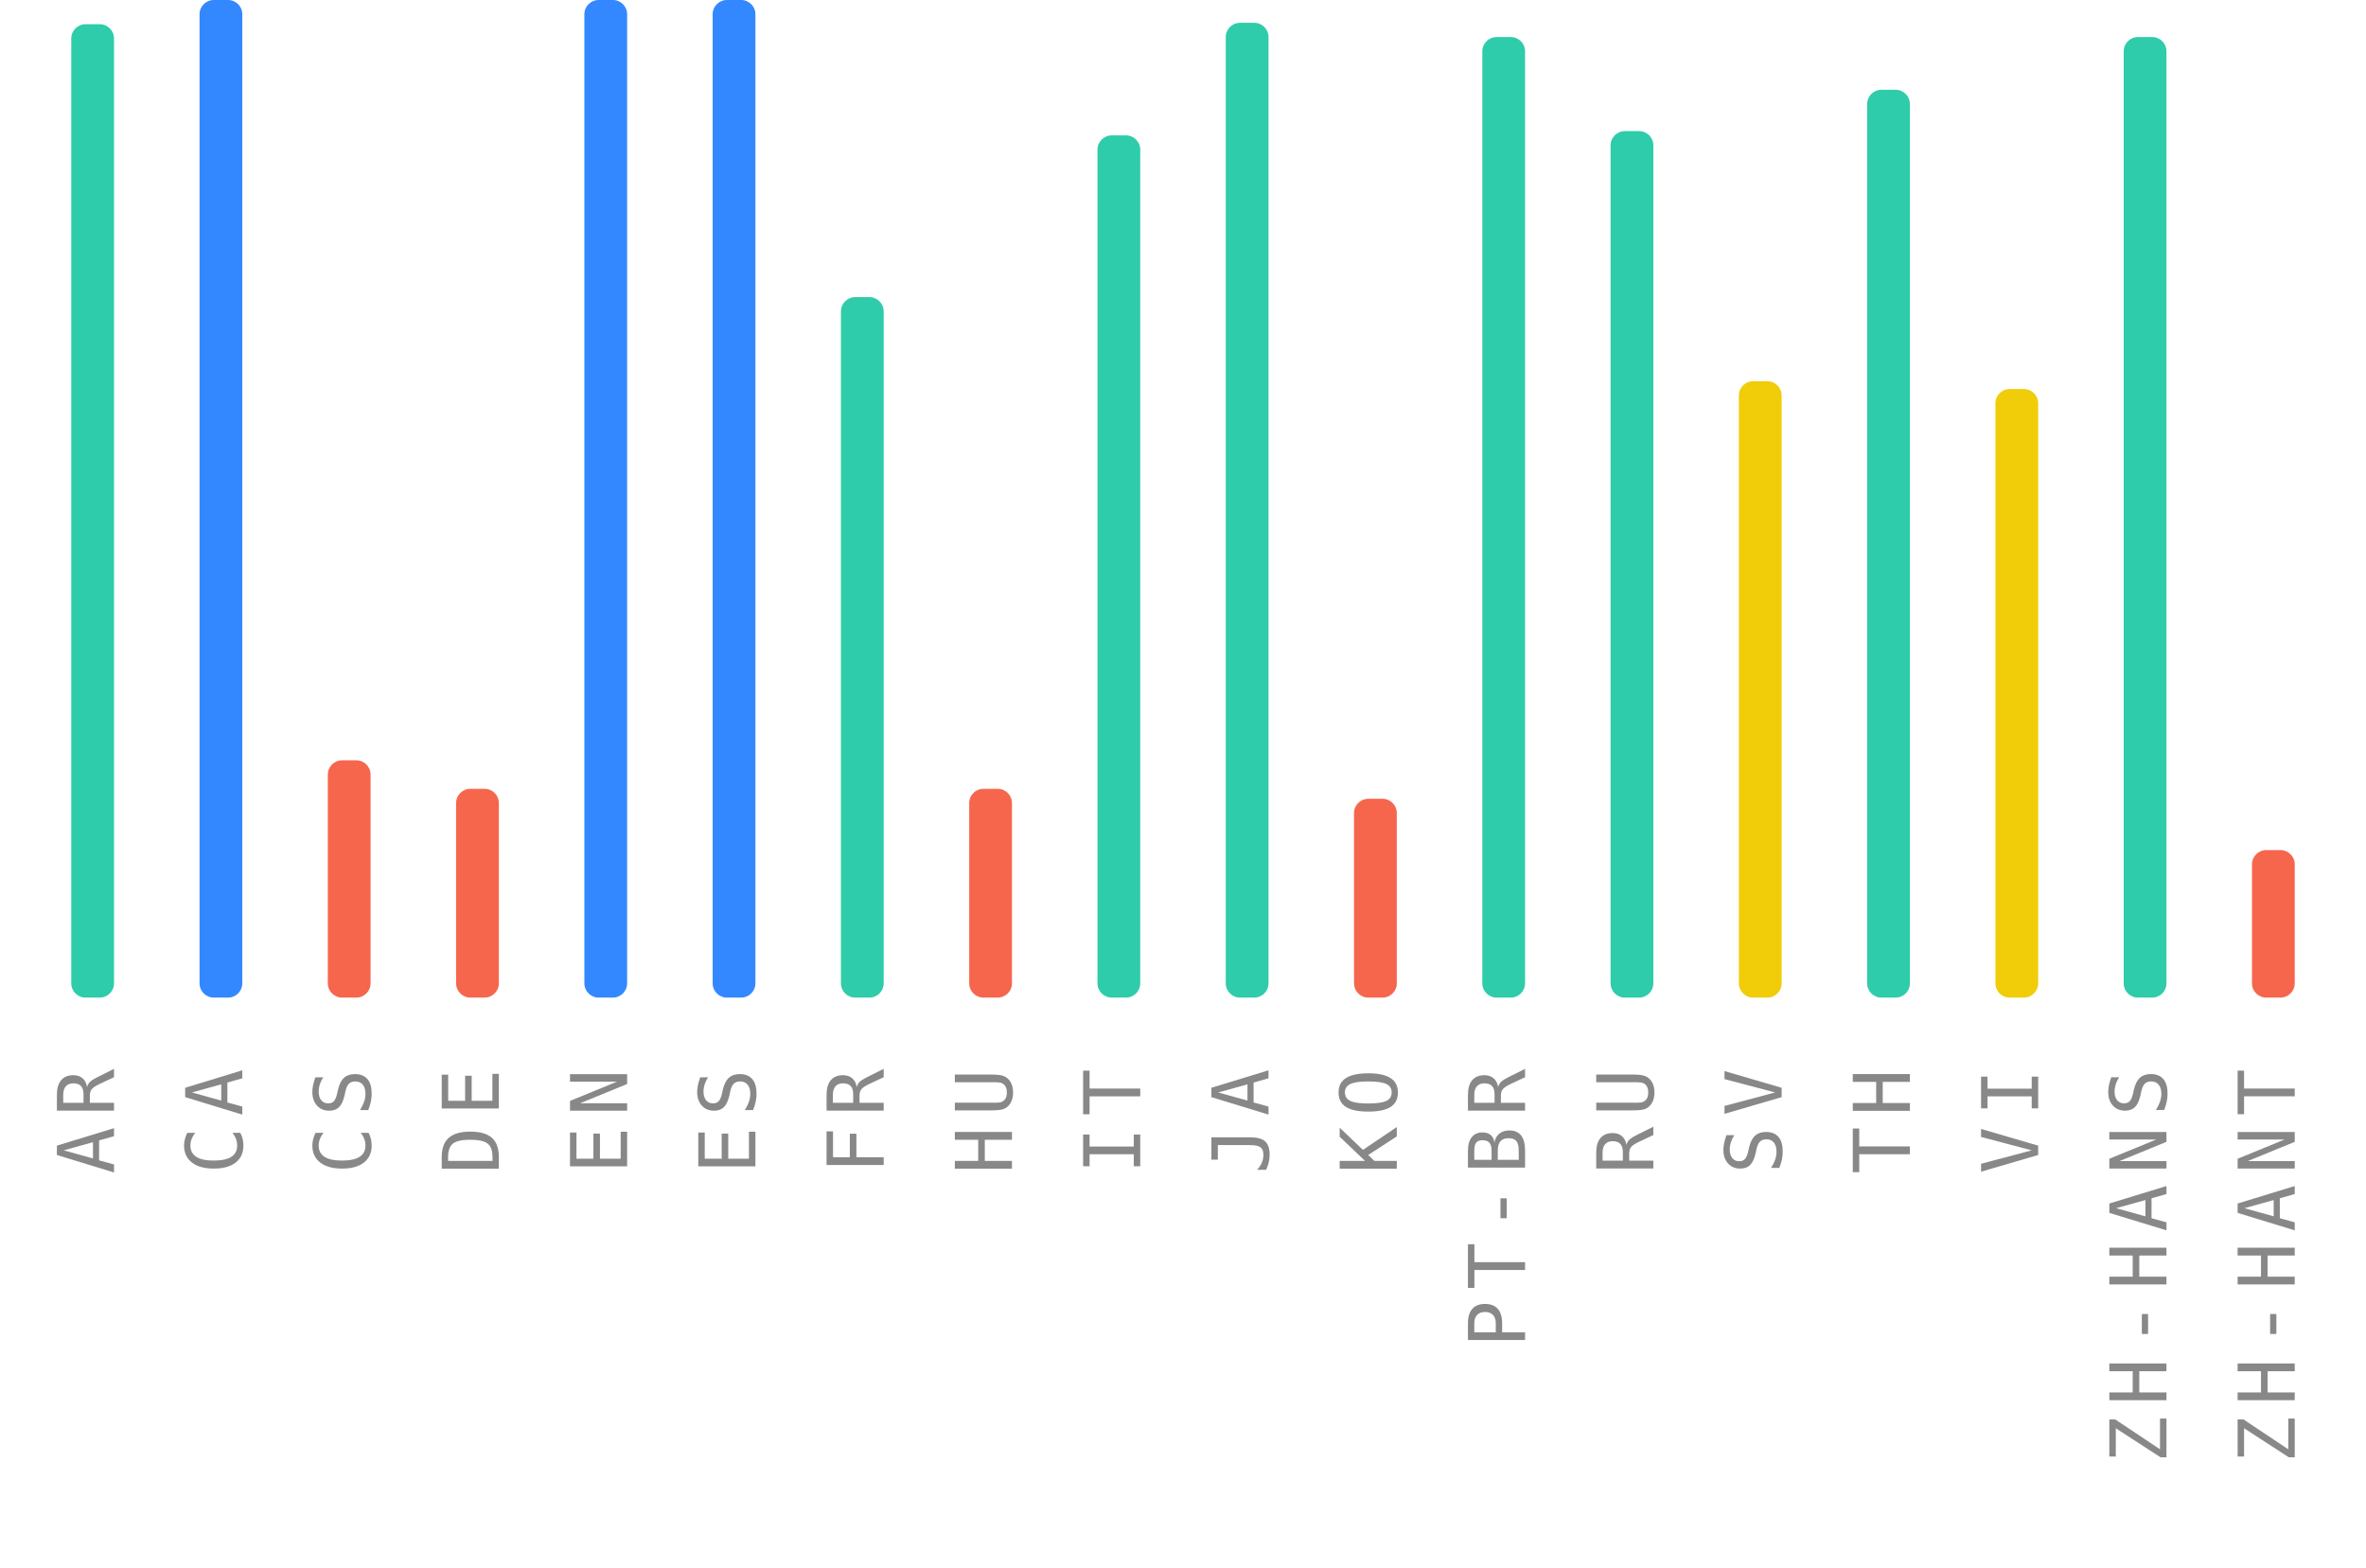
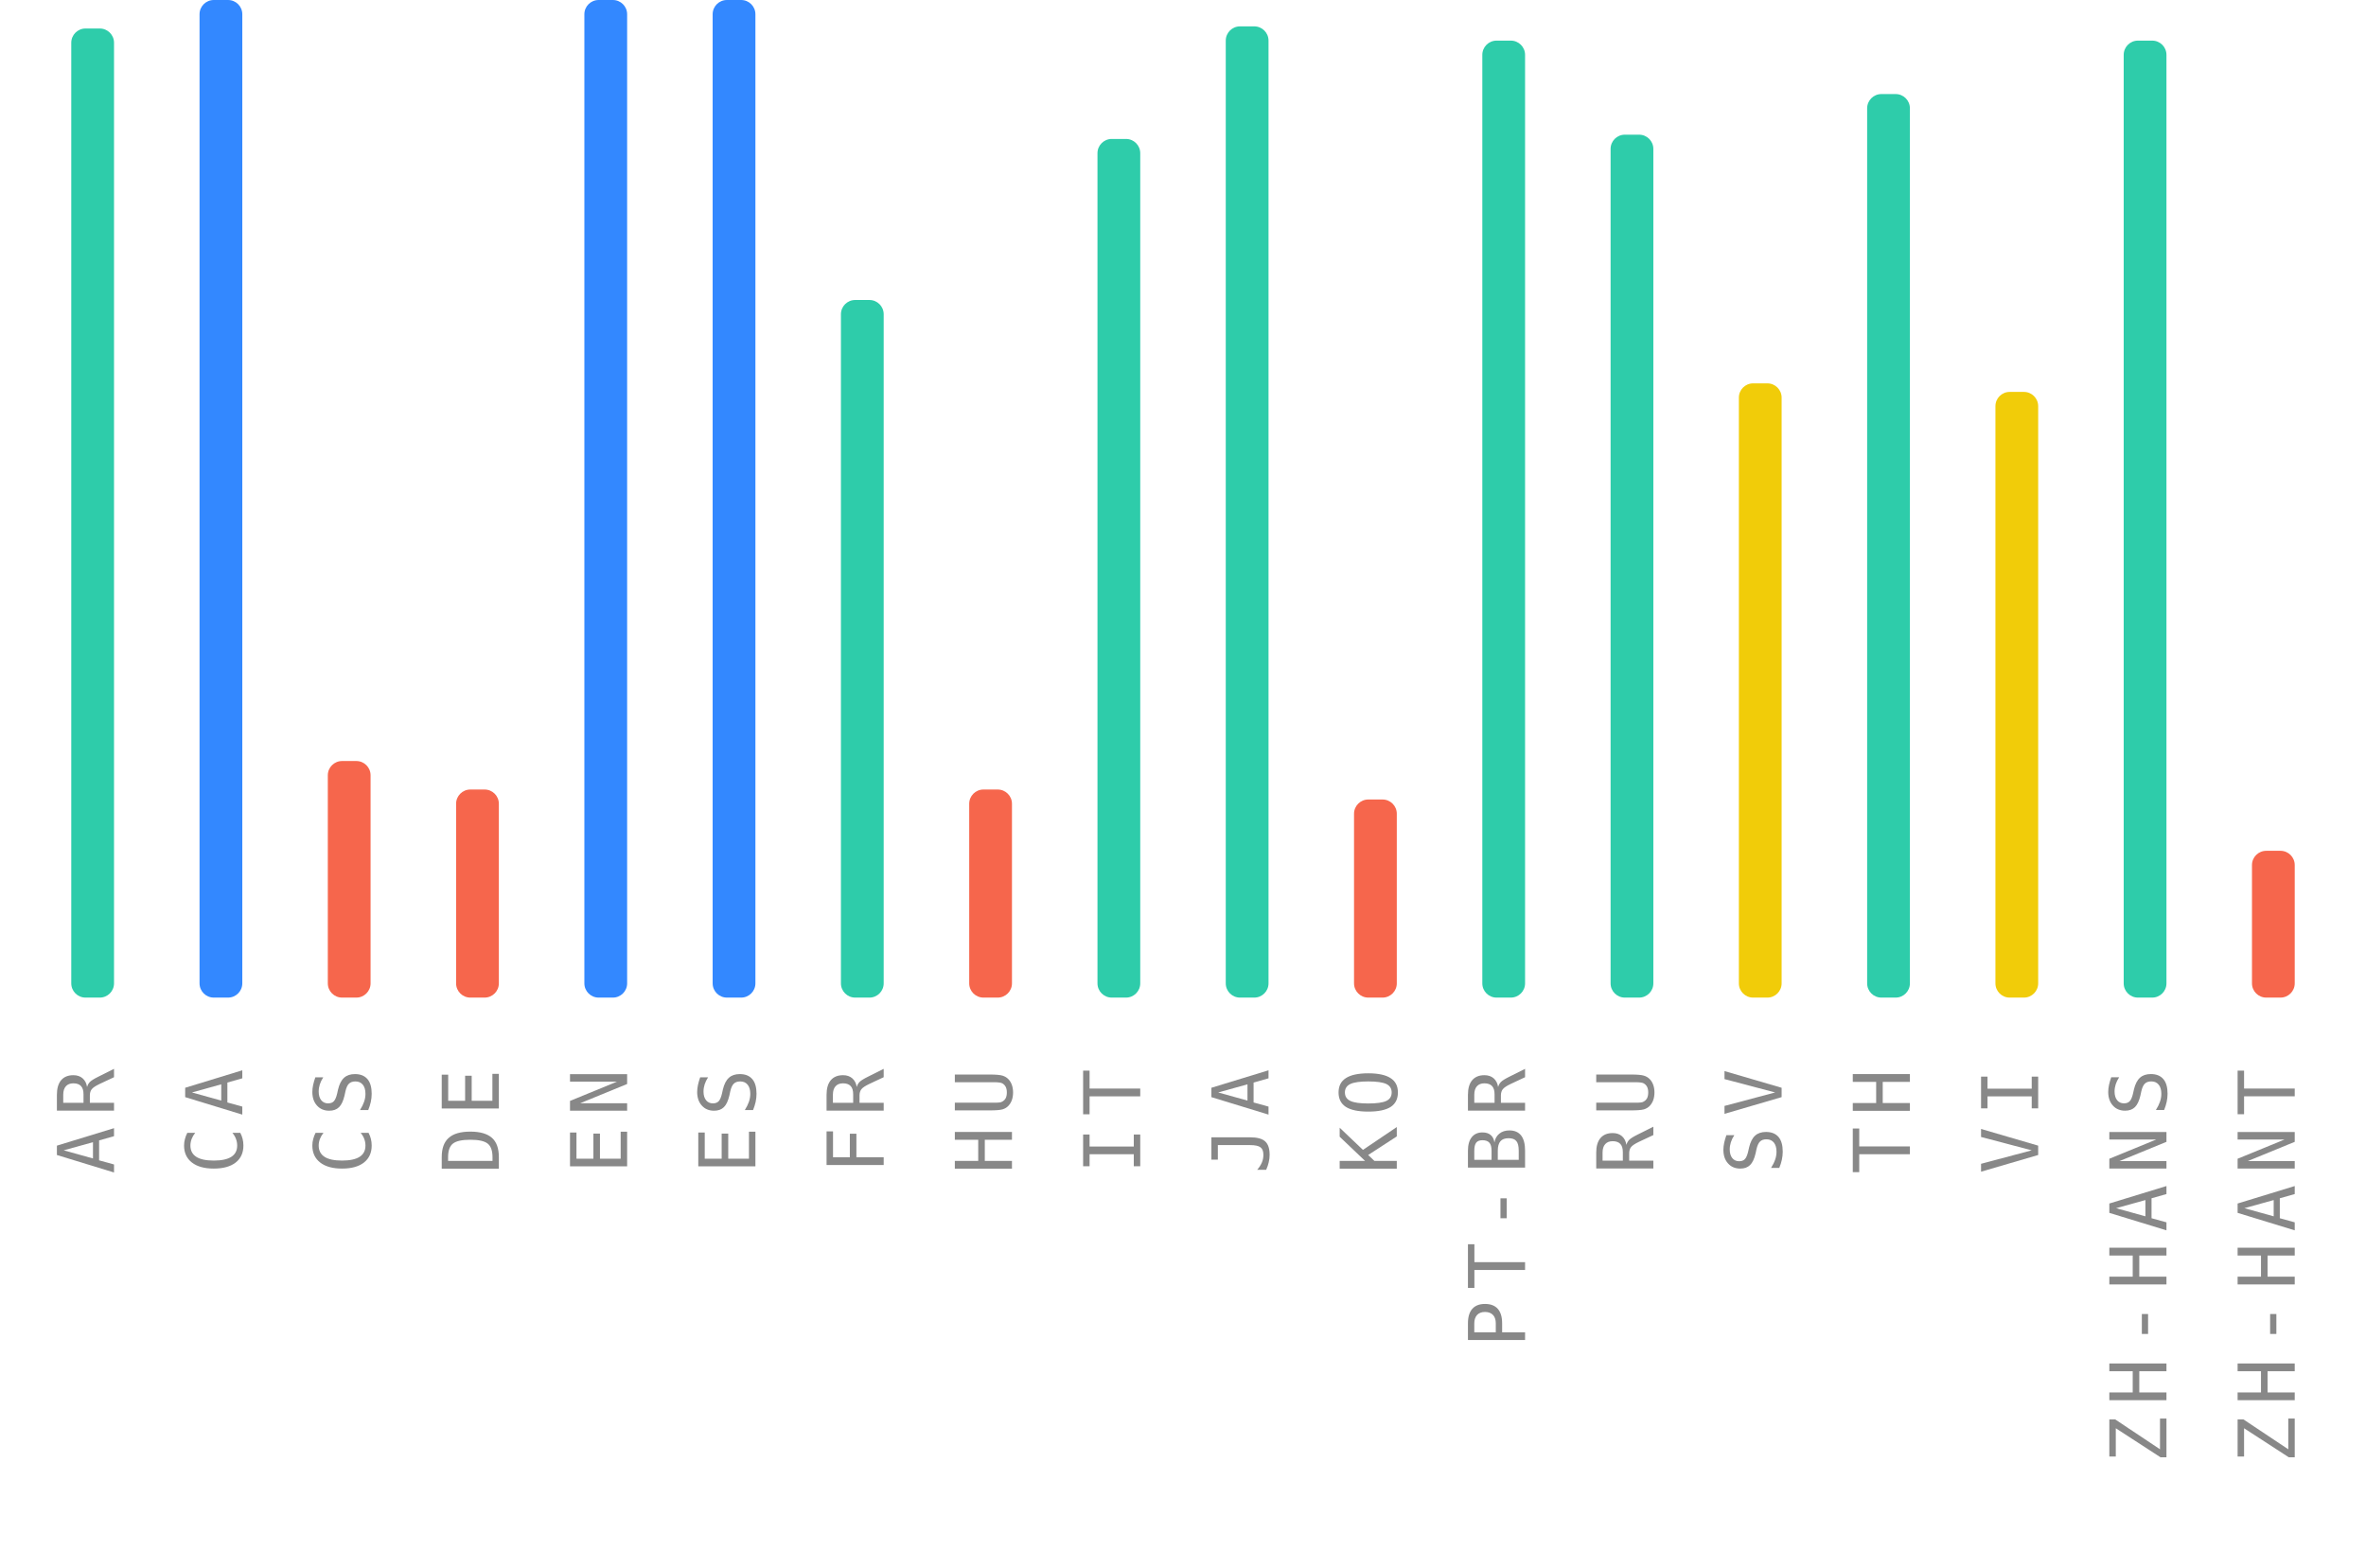
<svg xmlns="http://www.w3.org/2000/svg" width="332" height="220">
  <g>
    <text style="font-size: 11px; font-family: monospace; letter-spacing: 1.5px; fill: #888; text-anchor: end;" x="-150" y="16" transform="rotate(-90)">AR</text>
-     <rect style="fill: #2eccaa;" height="136.6" width="6" rx="2" y="3.4" x="10" />
+     <rect style="fill: #2eccaa;" height="136" width="6" rx="2" y="4" x="10" />
    <text style="font-size: 11px; font-family: monospace; letter-spacing: 1.5px; fill: #888; text-anchor: end;" x="-150" y="34" transform="rotate(-90)">CA</text>
    <rect style="fill: #3388ff;" height="140" width="6" rx="2" y="0" x="28" />
    <text style="font-size: 11px; font-family: monospace; letter-spacing: 1.5px; fill: #888; text-anchor: end;" x="-150" y="52" transform="rotate(-90)">CS</text>
-     <rect style="fill: #f6664c;" height="33.3" width="6" rx="2" y="106.7" x="46" />
+     <rect style="fill: #f6664c;" height="33.2" width="6" rx="2" y="106.8" x="46" />
    <text style="font-size: 11px; font-family: monospace; letter-spacing: 1.5px; fill: #888; text-anchor: end;" x="-150" y="70" transform="rotate(-90)">DE</text>
-     <rect style="fill: #f6664c;" height="29.3" width="6" rx="2" y="110.7" x="64" />
+     <rect style="fill: #f6664c;" height="29.2" width="6" rx="2" y="110.8" x="64" />
    <text style="font-size: 11px; font-family: monospace; letter-spacing: 1.5px; fill: #888; text-anchor: end;" x="-150" y="88" transform="rotate(-90)">EN</text>
    <rect style="fill: #3388ff;" height="140" width="6" rx="2" y="0" x="82" />
    <text style="font-size: 11px; font-family: monospace; letter-spacing: 1.5px; fill: #888; text-anchor: end;" x="-150" y="106" transform="rotate(-90)">ES</text>
    <rect style="fill: #3388ff;" height="140" width="6" rx="2" y="0" x="100" />
    <text style="font-size: 11px; font-family: monospace; letter-spacing: 1.5px; fill: #888; text-anchor: end;" x="-150" y="124" transform="rotate(-90)">FR</text>
-     <rect style="fill: #2eccaa;" height="98.3" width="6" rx="2" y="41.7" x="118" />
+     <rect style="fill: #2eccaa;" height="97.9" width="6" rx="2" y="42.1" x="118" />
    <text style="font-size: 11px; font-family: monospace; letter-spacing: 1.5px; fill: #888; text-anchor: end;" x="-150" y="142" transform="rotate(-90)">HU</text>
-     <rect style="fill: #f6664c;" height="29.3" width="6" rx="2" y="110.7" x="136" />
+     <rect style="fill: #f6664c;" height="29.2" width="6" rx="2" y="110.8" x="136" />
    <text style="font-size: 11px; font-family: monospace; letter-spacing: 1.5px; fill: #888; text-anchor: end;" x="-150" y="160" transform="rotate(-90)">IT</text>
-     <rect style="fill: #2eccaa;" height="121" width="6" rx="2" y="19" x="154" />
+     <rect style="fill: #2eccaa;" height="120.5" width="6" rx="2" y="19.5" x="154" />
    <text style="font-size: 11px; font-family: monospace; letter-spacing: 1.5px; fill: #888; text-anchor: end;" x="-150" y="178" transform="rotate(-90)">JA</text>
-     <rect style="fill: #2eccaa;" height="136.8" width="6" rx="2" y="3.2" x="172" />
+     <rect style="fill: #2eccaa;" height="136.3" width="6" rx="2" y="3.7" x="172" />
    <text style="font-size: 11px; font-family: monospace; letter-spacing: 1.5px; fill: #888; text-anchor: end;" x="-150" y="196" transform="rotate(-90)">KO</text>
-     <rect style="fill: #f6664c;" height="27.9" width="6" rx="2" y="112.1" x="190" />
+     <rect style="fill: #f6664c;" height="27.8" width="6" rx="2" y="112.2" x="190" />
    <text style="font-size: 11px; font-family: monospace; letter-spacing: 1.5px; fill: #888; text-anchor: end;" x="-150" y="214" transform="rotate(-90)">PT-BR</text>
-     <rect style="fill: #2eccaa;" height="134.8" width="6" rx="2" y="5.2" x="208" />
+     <rect style="fill: #2eccaa;" height="134.3" width="6" rx="2" y="5.7" x="208" />
    <text style="font-size: 11px; font-family: monospace; letter-spacing: 1.5px; fill: #888; text-anchor: end;" x="-150" y="232" transform="rotate(-90)">RU</text>
-     <rect style="fill: #2eccaa;" height="121.6" width="6" rx="2" y="18.4" x="226" />
+     <rect style="fill: #2eccaa;" height="121.1" width="6" rx="2" y="18.9" x="226" />
    <text style="font-size: 11px; font-family: monospace; letter-spacing: 1.5px; fill: #888; text-anchor: end;" x="-150" y="250" transform="rotate(-90)">SV</text>
-     <rect style="fill: #f1cc09;" height="86.5" width="6" rx="2" y="53.5" x="244" />
+     <rect style="fill: #f1cc09;" height="86.2" width="6" rx="2" y="53.8" x="244" />
    <text style="font-size: 11px; font-family: monospace; letter-spacing: 1.5px; fill: #888; text-anchor: end;" x="-150" y="268" transform="rotate(-90)">TH</text>
-     <rect style="fill: #2eccaa;" height="127.4" width="6" rx="2" y="12.6" x="262" />
+     <rect style="fill: #2eccaa;" height="126.8" width="6" rx="2" y="13.2" x="262" />
    <text style="font-size: 11px; font-family: monospace; letter-spacing: 1.5px; fill: #888; text-anchor: end;" x="-150" y="286" transform="rotate(-90)">VI</text>
-     <rect style="fill: #f1cc09;" height="85.4" width="6" rx="2" y="54.6" x="280" />
+     <rect style="fill: #f1cc09;" height="85" width="6" rx="2" y="55" x="280" />
    <text style="font-size: 11px; font-family: monospace; letter-spacing: 1.5px; fill: #888; text-anchor: end;" x="-150" y="304" transform="rotate(-90)">ZH-HANS</text>
-     <rect style="fill: #2eccaa;" height="134.8" width="6" rx="2" y="5.2" x="298" />
+     <rect style="fill: #2eccaa;" height="134.3" width="6" rx="2" y="5.7" x="298" />
    <text style="font-size: 11px; font-family: monospace; letter-spacing: 1.5px; fill: #888; text-anchor: end;" x="-150" y="322" transform="rotate(-90)">ZH-HANT</text>
-     <rect style="fill: #f6664c;" height="20.7" width="6" rx="2" y="119.3" x="316" />
+     <rect style="fill: #f6664c;" height="20.6" width="6" rx="2" y="119.4" x="316" />
  </g>
</svg>
